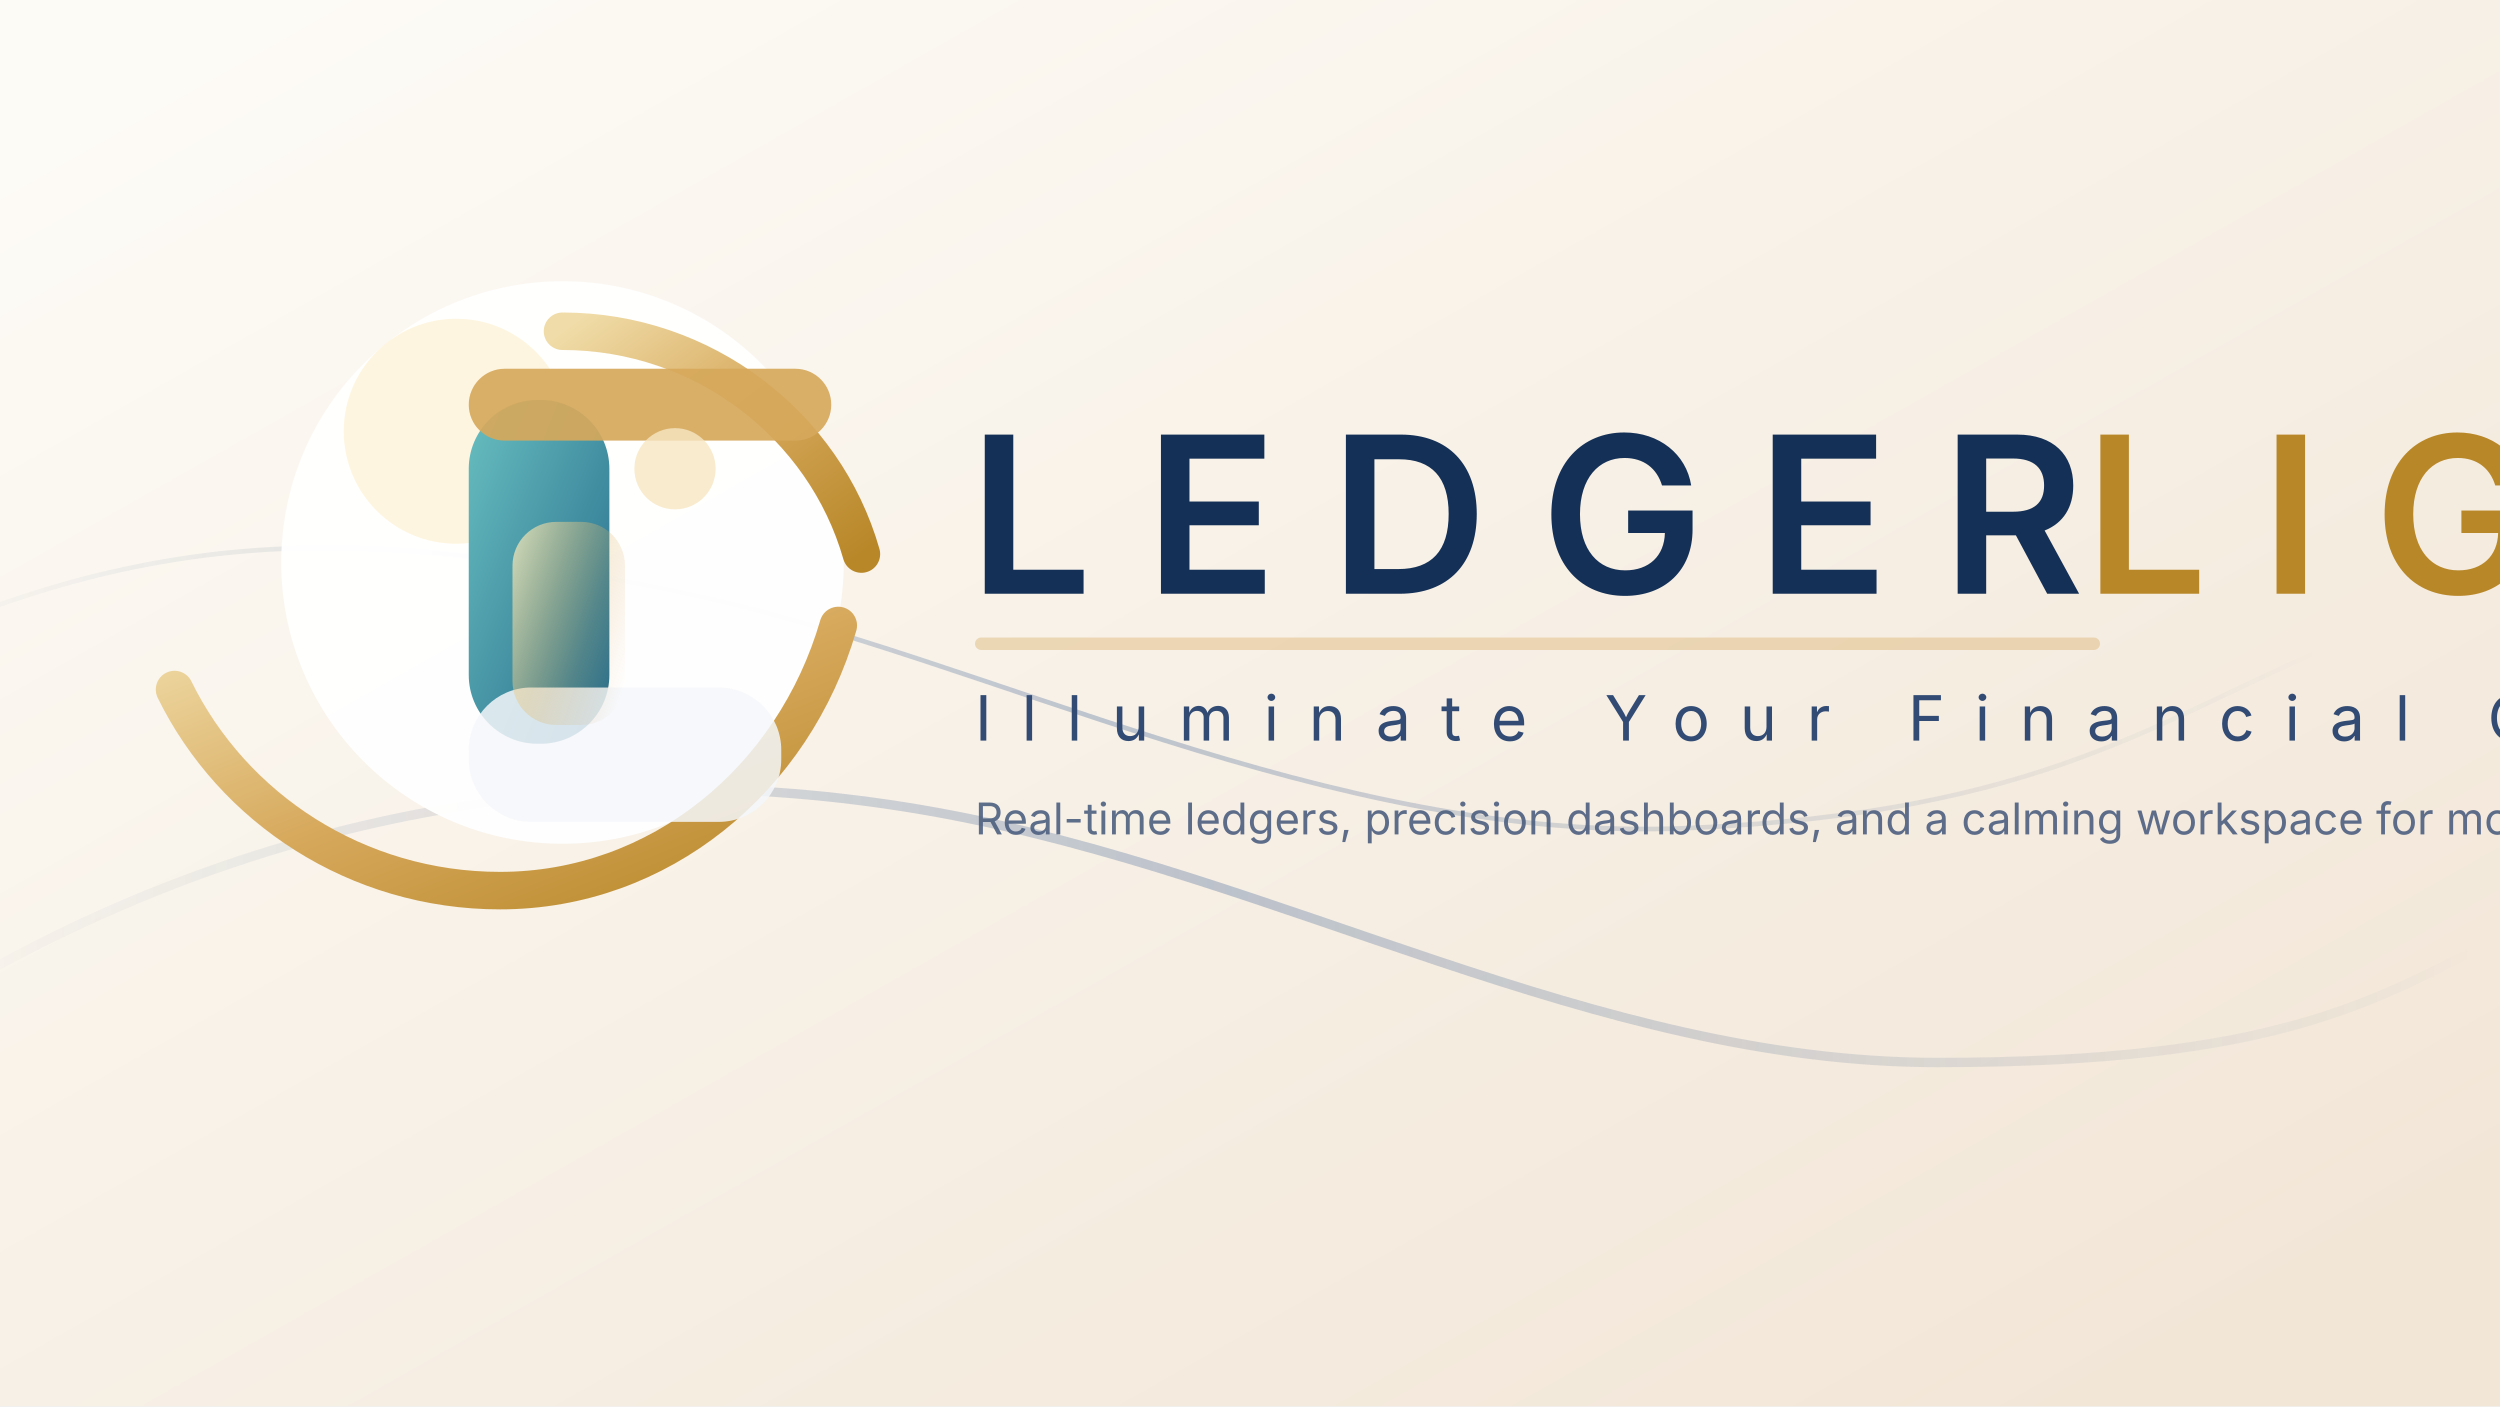
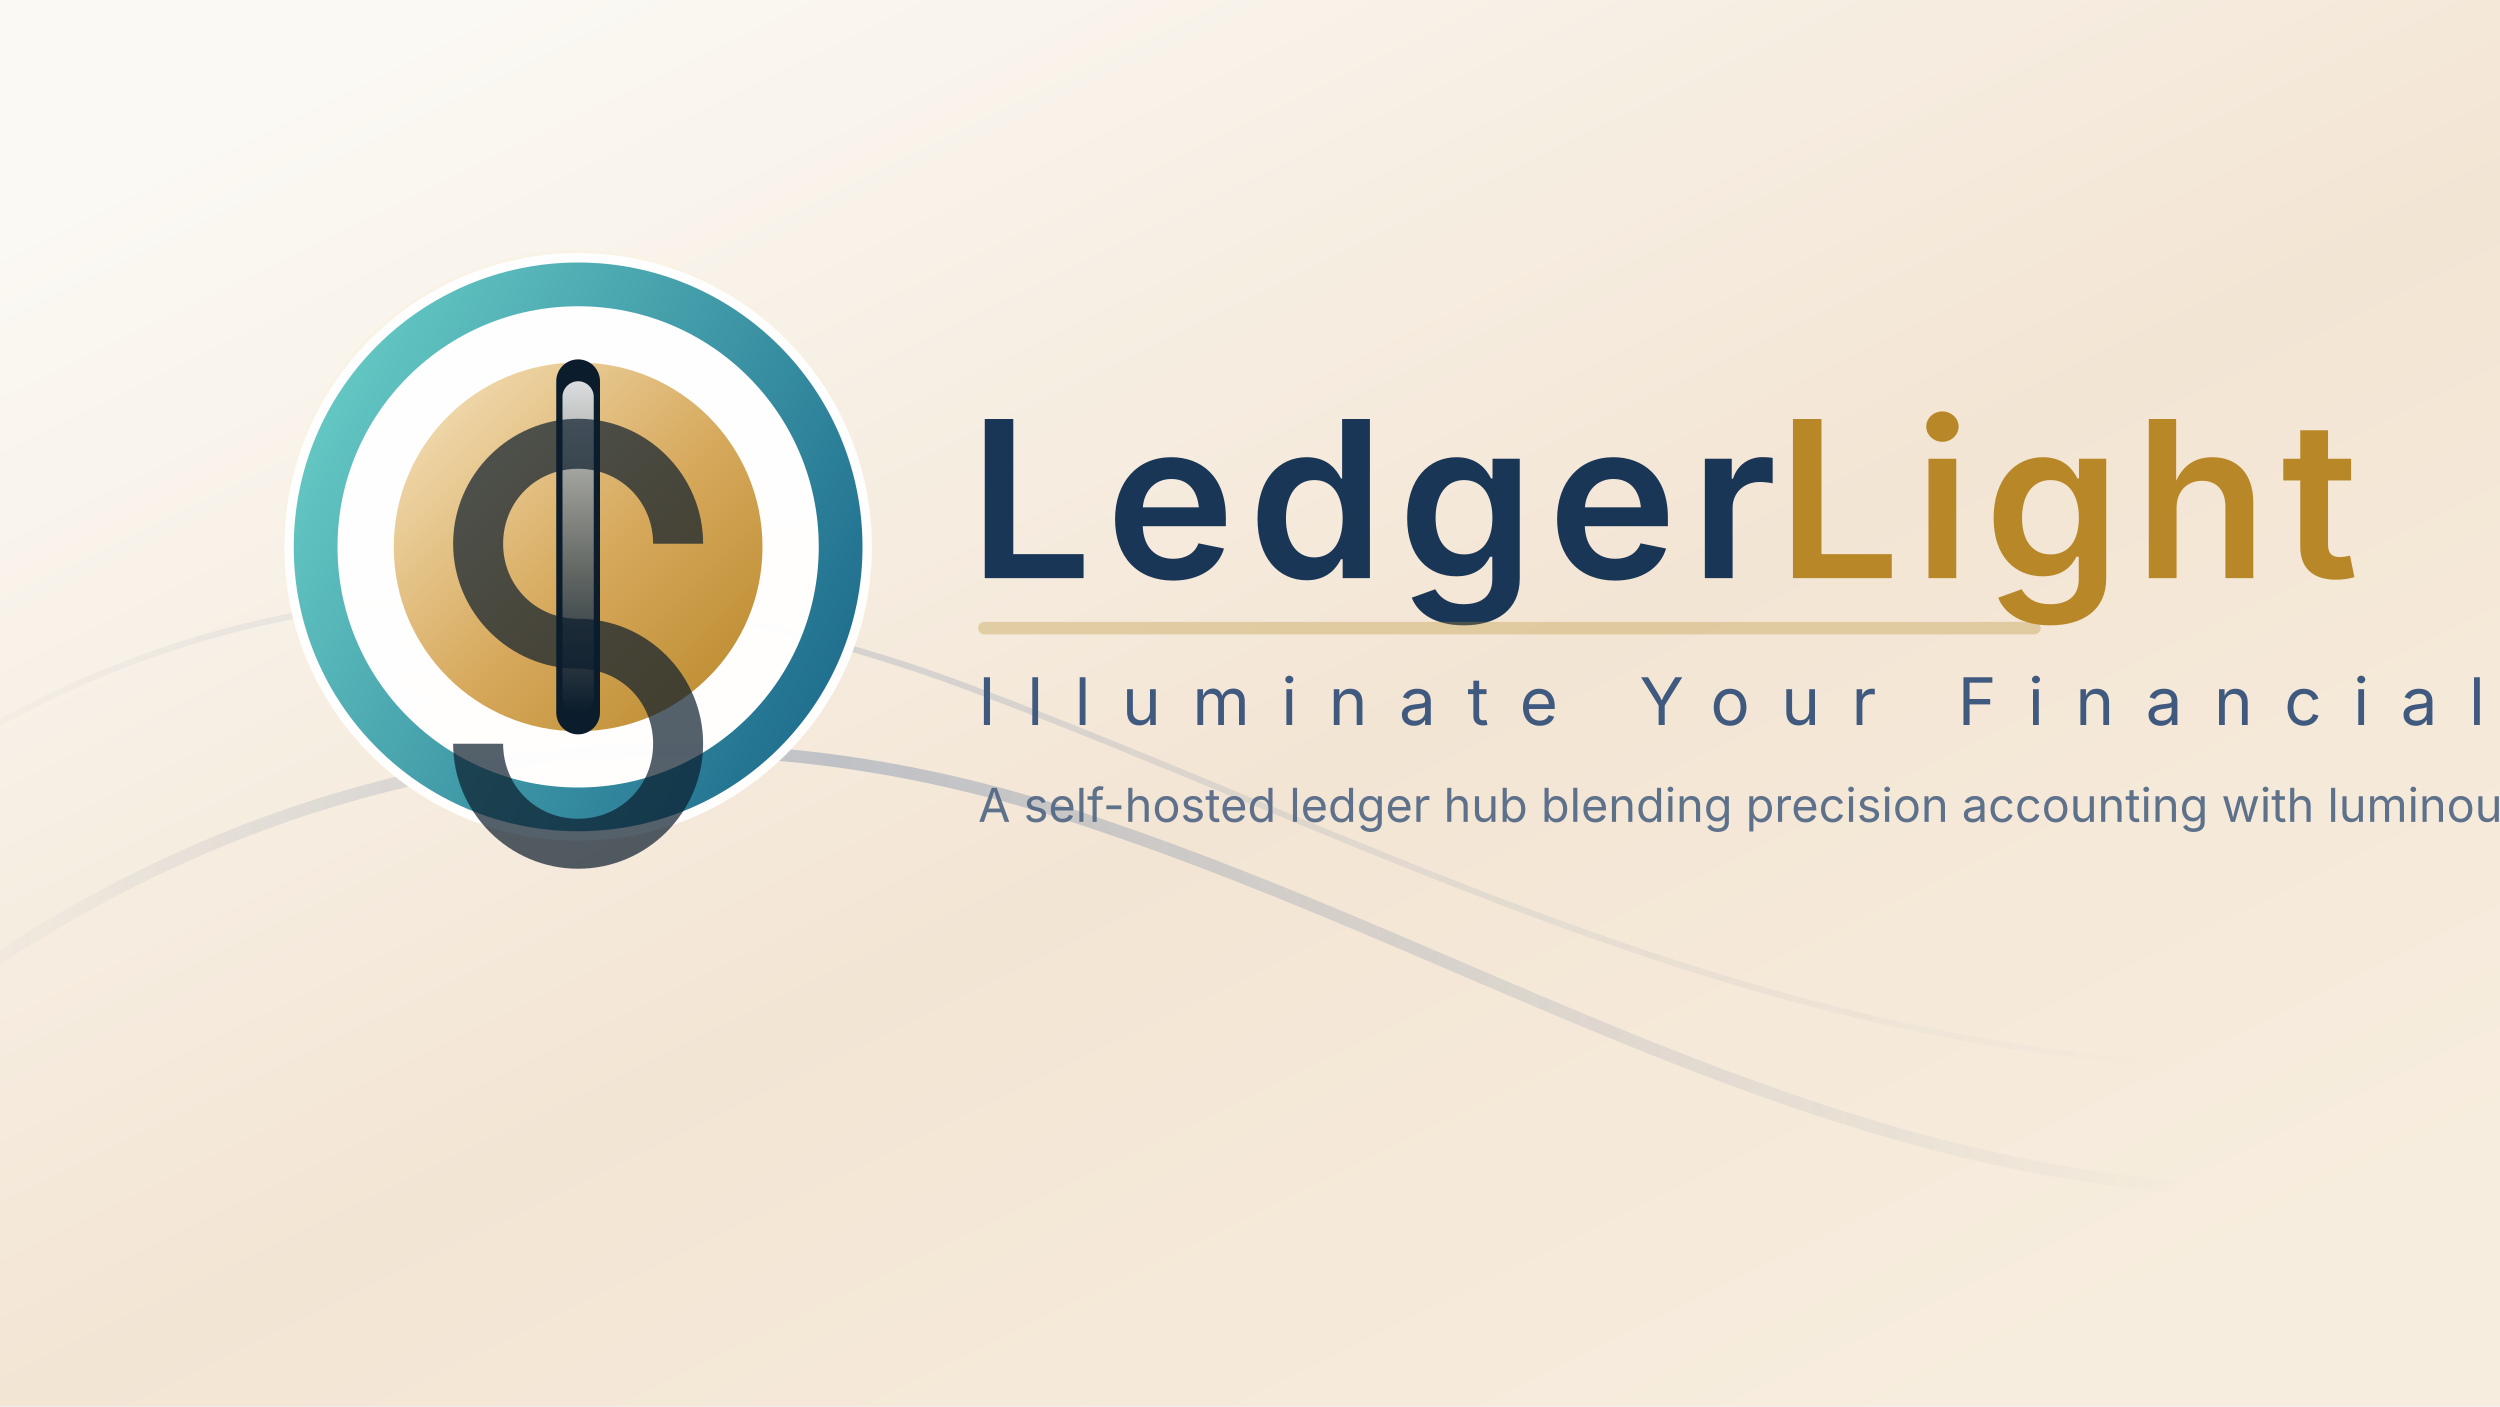
<svg xmlns="http://www.w3.org/2000/svg" width="1600" height="900" viewBox="0 0 1600 900" role="img" aria-labelledby="title">
  <defs>
-     <linearGradient id="banner-light-bg" x1="6%" y1="4%" x2="94%" y2="90%">
-       <stop offset="0%" stop-color="#FDFBF6" />
-       <stop offset="100%" stop-color="#F2E6D7" />
+     <linearGradient id="bannerLightBg" x1="12%" y1="6%" x2="88%" y2="92%">
+       <stop offset="0%" stop-color="#FBF9F4" />
+       <stop offset="55%" stop-color="#F3E5D4" />
+       <stop offset="100%" stop-color="#F7EDDE" />
    </linearGradient>
-     <linearGradient id="banner-light-ring" x1="0%" y1="0%" x2="100%" y2="100%">
-       <stop offset="0%" stop-color="#F0DCA8" />
-       <stop offset="50%" stop-color="#D6A85B" />
+     <linearGradient id="bannerLightTeal" x1="0%" y1="24%" x2="100%" y2="76%">
+       <stop offset="0%" stop-color="#64C8C3" />
+       <stop offset="100%" stop-color="#1F6E8E" />
+     </linearGradient>
+     <linearGradient id="bannerLightGold" x1="0%" y1="0%" x2="100%" y2="100%">
+       <stop offset="0%" stop-color="#F7E6C2" />
+       <stop offset="55%" stop-color="#D6A85B" />
      <stop offset="100%" stop-color="#B88728" />
    </linearGradient>
-     <linearGradient id="banner-light-accent" x1="0%" y1="0%" x2="100%" y2="100%">
-       <stop offset="0%" stop-color="#68BFC0" />
-       <stop offset="100%" stop-color="#256A8A" />
+     <linearGradient id="bannerLightBeam" x1="0%" y1="0%" x2="0%" y2="100%">
+       <stop offset="0%" stop-color="#FFFFFF" stop-opacity="0.85" />
+       <stop offset="60%" stop-color="#F7E6C2" stop-opacity="0.35" />
+       <stop offset="100%" stop-color="#F7E6C2" stop-opacity="0" />
    </linearGradient>
-     <linearGradient id="banner-light-stripe" x1="0%" y1="0%" x2="100%" y2="0%">
-       <stop offset="0%" stop-color="#E8E0D0" stop-opacity="0" />
-       <stop offset="45%" stop-color="#D9CEBD" stop-opacity="0.65" />
-       <stop offset="100%" stop-color="#E8E0D0" stop-opacity="0" />
-     </linearGradient>
-     <linearGradient id="banner-light-navy-line" x1="0%" y1="0%" x2="100%" y2="0%">
+     <radialGradient id="bannerLightGlow" cx="40%" cy="34%" r="72%">
+       <stop offset="0%" stop-color="#FCEFD0" stop-opacity="0.75" />
+       <stop offset="80%" stop-color="#FCEFD0" stop-opacity="0.1" />
+       <stop offset="100%" stop-color="#FCEFD0" stop-opacity="0" />
+     </radialGradient>
+     <linearGradient id="lineNavy" x1="0%" y1="0%" x2="100%" y2="0%">
      <stop offset="0%" stop-color="#173A6C" stop-opacity="0" />
-       <stop offset="50%" stop-color="#1F4A88" stop-opacity="0.6" />
+       <stop offset="40%" stop-color="#1F4A88" stop-opacity="0.55" />
+       <stop offset="60%" stop-color="#1F4A88" stop-opacity="0.35" />
      <stop offset="100%" stop-color="#173A6C" stop-opacity="0" />
    </linearGradient>
-     <linearGradient id="banner-light-beam" x1="0%" y1="20%" x2="100%" y2="80%">
-       <stop offset="0%" stop-color="#F9E7B5" stop-opacity="0.7" />
-       <stop offset="65%" stop-color="#D9A852" stop-opacity="0.18" />
-       <stop offset="100%" stop-color="#C78C34" stop-opacity="0" />
-     </linearGradient>
  </defs>
-   <rect width="1600" height="900" fill="url(#banner-light-bg)" />
-   <g opacity="0.4">
-     <path d="M0 320h1600" stroke="url(#banner-light-stripe)" stroke-width="120" />
-     <path d="M0 540h1600" stroke="url(#banner-light-stripe)" stroke-width="120" />
+   <rect width="1600" height="900" fill="url(#bannerLightBg)" />
+   <g opacity="0.45">
+     <path d="M-40 640c220-160 470-200 720-120s460 220 720 240" fill="none" stroke="url(#lineNavy)" stroke-width="8" />
+     <path d="M-60 500c200-140 440-150 680-60s480 220 760 240" fill="none" stroke="url(#lineNavy)" stroke-width="4" opacity="0.65" />
  </g>
-   <g opacity="0.45">
-     <path d="M-40 640c200-120 420-160 640-120s420 160 640 160 280-40 360-80" fill="none" stroke="url(#banner-light-navy-line)" stroke-width="6" />
-     <path d="M-80 420c190-90 330-80 520-40s410 160 640 150 300-70 420-120" fill="none" stroke="url(#banner-light-navy-line)" stroke-width="3" />
+   <g transform="translate(180 160)">
+     <circle cx="190" cy="190" r="190" fill="url(#bannerLightGlow)" opacity="0.55" />
+     <circle cx="190" cy="190" r="188" fill="#FFFFFF" opacity="0.95" />
+     <circle cx="190" cy="190" r="168" fill="none" stroke="url(#bannerLightTeal)" stroke-width="28" />
+     <circle cx="190" cy="190" r="118" fill="url(#bannerLightGold)" />
+     <rect x="176" y="70" width="28" height="240" rx="14" fill="#0B1C2C" />
+     <rect x="180" y="84" width="20" height="212" rx="10" fill="url(#bannerLightBeam)" />
+     <path d="M190 108c44 0 80 36 80 80h-32c0-27-21-48-48-48s-48 21-48 48 21 48 48 48c44 0 80 36 80 80s-36 80-80 80-80-36-80-80h32c0 27 21 48 48 48s48-21 48-48-21-48-48-48c-44 0-80-36-80-80s36-80 80-80z" fill="#0B1C2C" opacity="0.7" />
  </g>
-   <g transform="translate(180 180)">
-     <circle cx="180" cy="180" r="180" fill="#FFFFFF" opacity="0.95" />
-     <path d="M180 32c90.2 0 167.8 60.2 191.3 142.6" fill="none" stroke="url(#banner-light-ring)" stroke-width="24" stroke-linecap="round" />
-     <path d="M356.5 220.3C328 318.8 242.1 390 140 390c-91.6 0-171-52.6-208.3-128.7" fill="none" stroke="url(#banner-light-ring)" stroke-width="24" stroke-linecap="round" />
-     <circle cx="112" cy="96" r="72" fill="#FDEFCB" opacity="0.6" />
-     <rect x="120" y="76" width="90" height="220" rx="44" fill="url(#banner-light-accent)" />
-     <rect x="120" y="260" width="200" height="86" rx="40" fill="#F5F7FA" opacity="0.85" />
-     <rect x="120" y="56" width="232" height="46" rx="23" fill="#D6A85B" opacity="0.92" />
-     <rect x="148" y="154" width="72" height="130" rx="28" fill="url(#banner-light-beam)" />
-     <circle cx="252" cy="120" r="26" fill="#F7E6C2" opacity="0.8" />
-   </g>
-   <g transform="translate(620 260)">
-     <text x="0" y="120" font-size="140" font-family="'Poppins','Inter','Segoe UI','Helvetica Neue',Arial,sans-serif" font-weight="600" letter-spacing="0.24em" fill="#143056">LEDGER<tspan fill="#B88728">LIGHT</tspan>
+   <g transform="translate(620 250)">
+     <text x="0" y="120" font-family="'Inter','Poppins','Segoe UI',sans-serif" font-size="140" font-weight="600" letter-spacing="0.06em" fill="#1A3656">Ledger<tspan fill="#B88728">Light</tspan>
    </text>
-     <rect x="4" y="148" width="720" height="8" rx="4" fill="rgba(214, 168, 91, 0.36)" />
-     <text x="4" y="214" font-size="40" font-family="'Poppins','Inter','Segoe UI','Helvetica Neue',Arial,sans-serif" letter-spacing="0.48em" fill="#314B74" style="text-transform:uppercase;">Illuminate Your Financial Operations</text>
-     <text x="4" y="274" font-size="28" font-family="'Inter','Segoe UI','Helvetica Neue',Arial,sans-serif" fill="#4D5F80" opacity="0.9">
-       Real-time ledgers, precision dashboards, and a calming workspace for modern finance.
+     <rect x="6" y="148" width="680" height="8" rx="4" fill="rgba(182,141,45,0.32)" />
+     <text x="6" y="214" font-family="'Inter','Poppins','Segoe UI',sans-serif" font-size="42" letter-spacing="0.48em" fill="#3F597F" style="text-transform:uppercase;">Illuminate Your Financial Operations</text>
+     <text x="6" y="276" font-family="'Inter','Segoe UI',sans-serif" font-size="30" fill="#4E6483" opacity="0.9">
+       A self-hosted ledger hub blending precision accounting with luminous, modern insight.
    </text>
  </g>
</svg>
